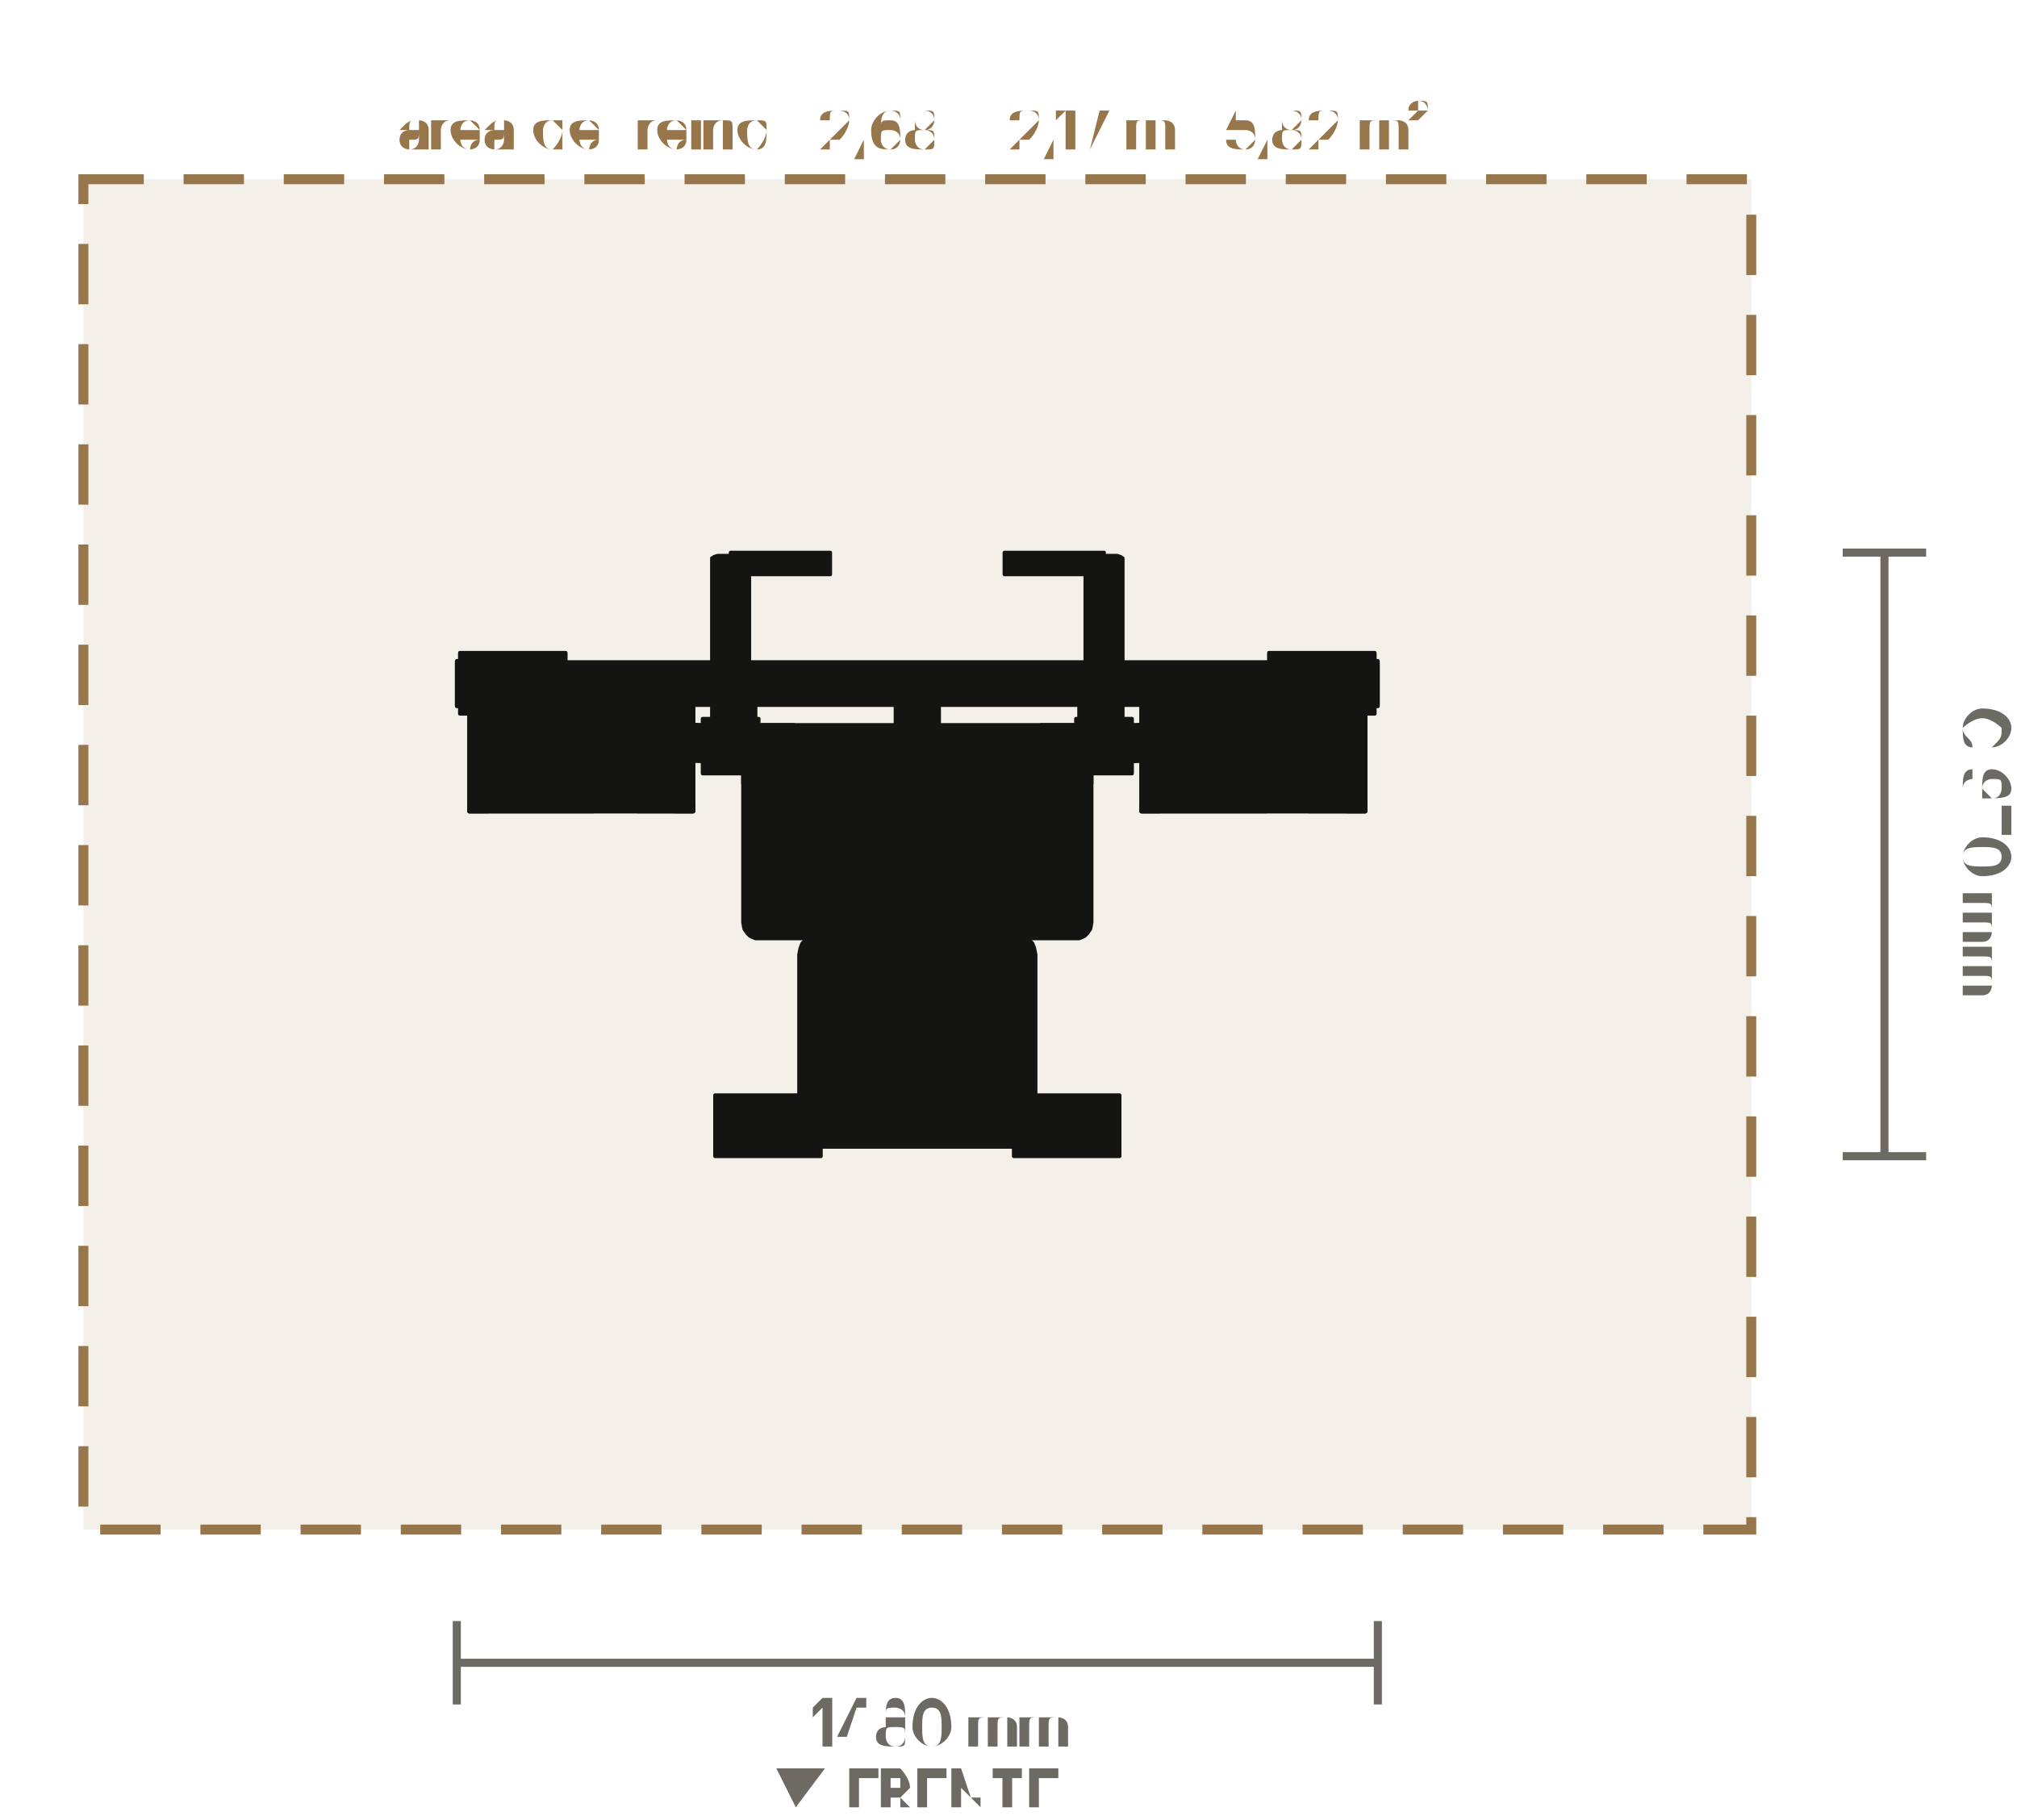
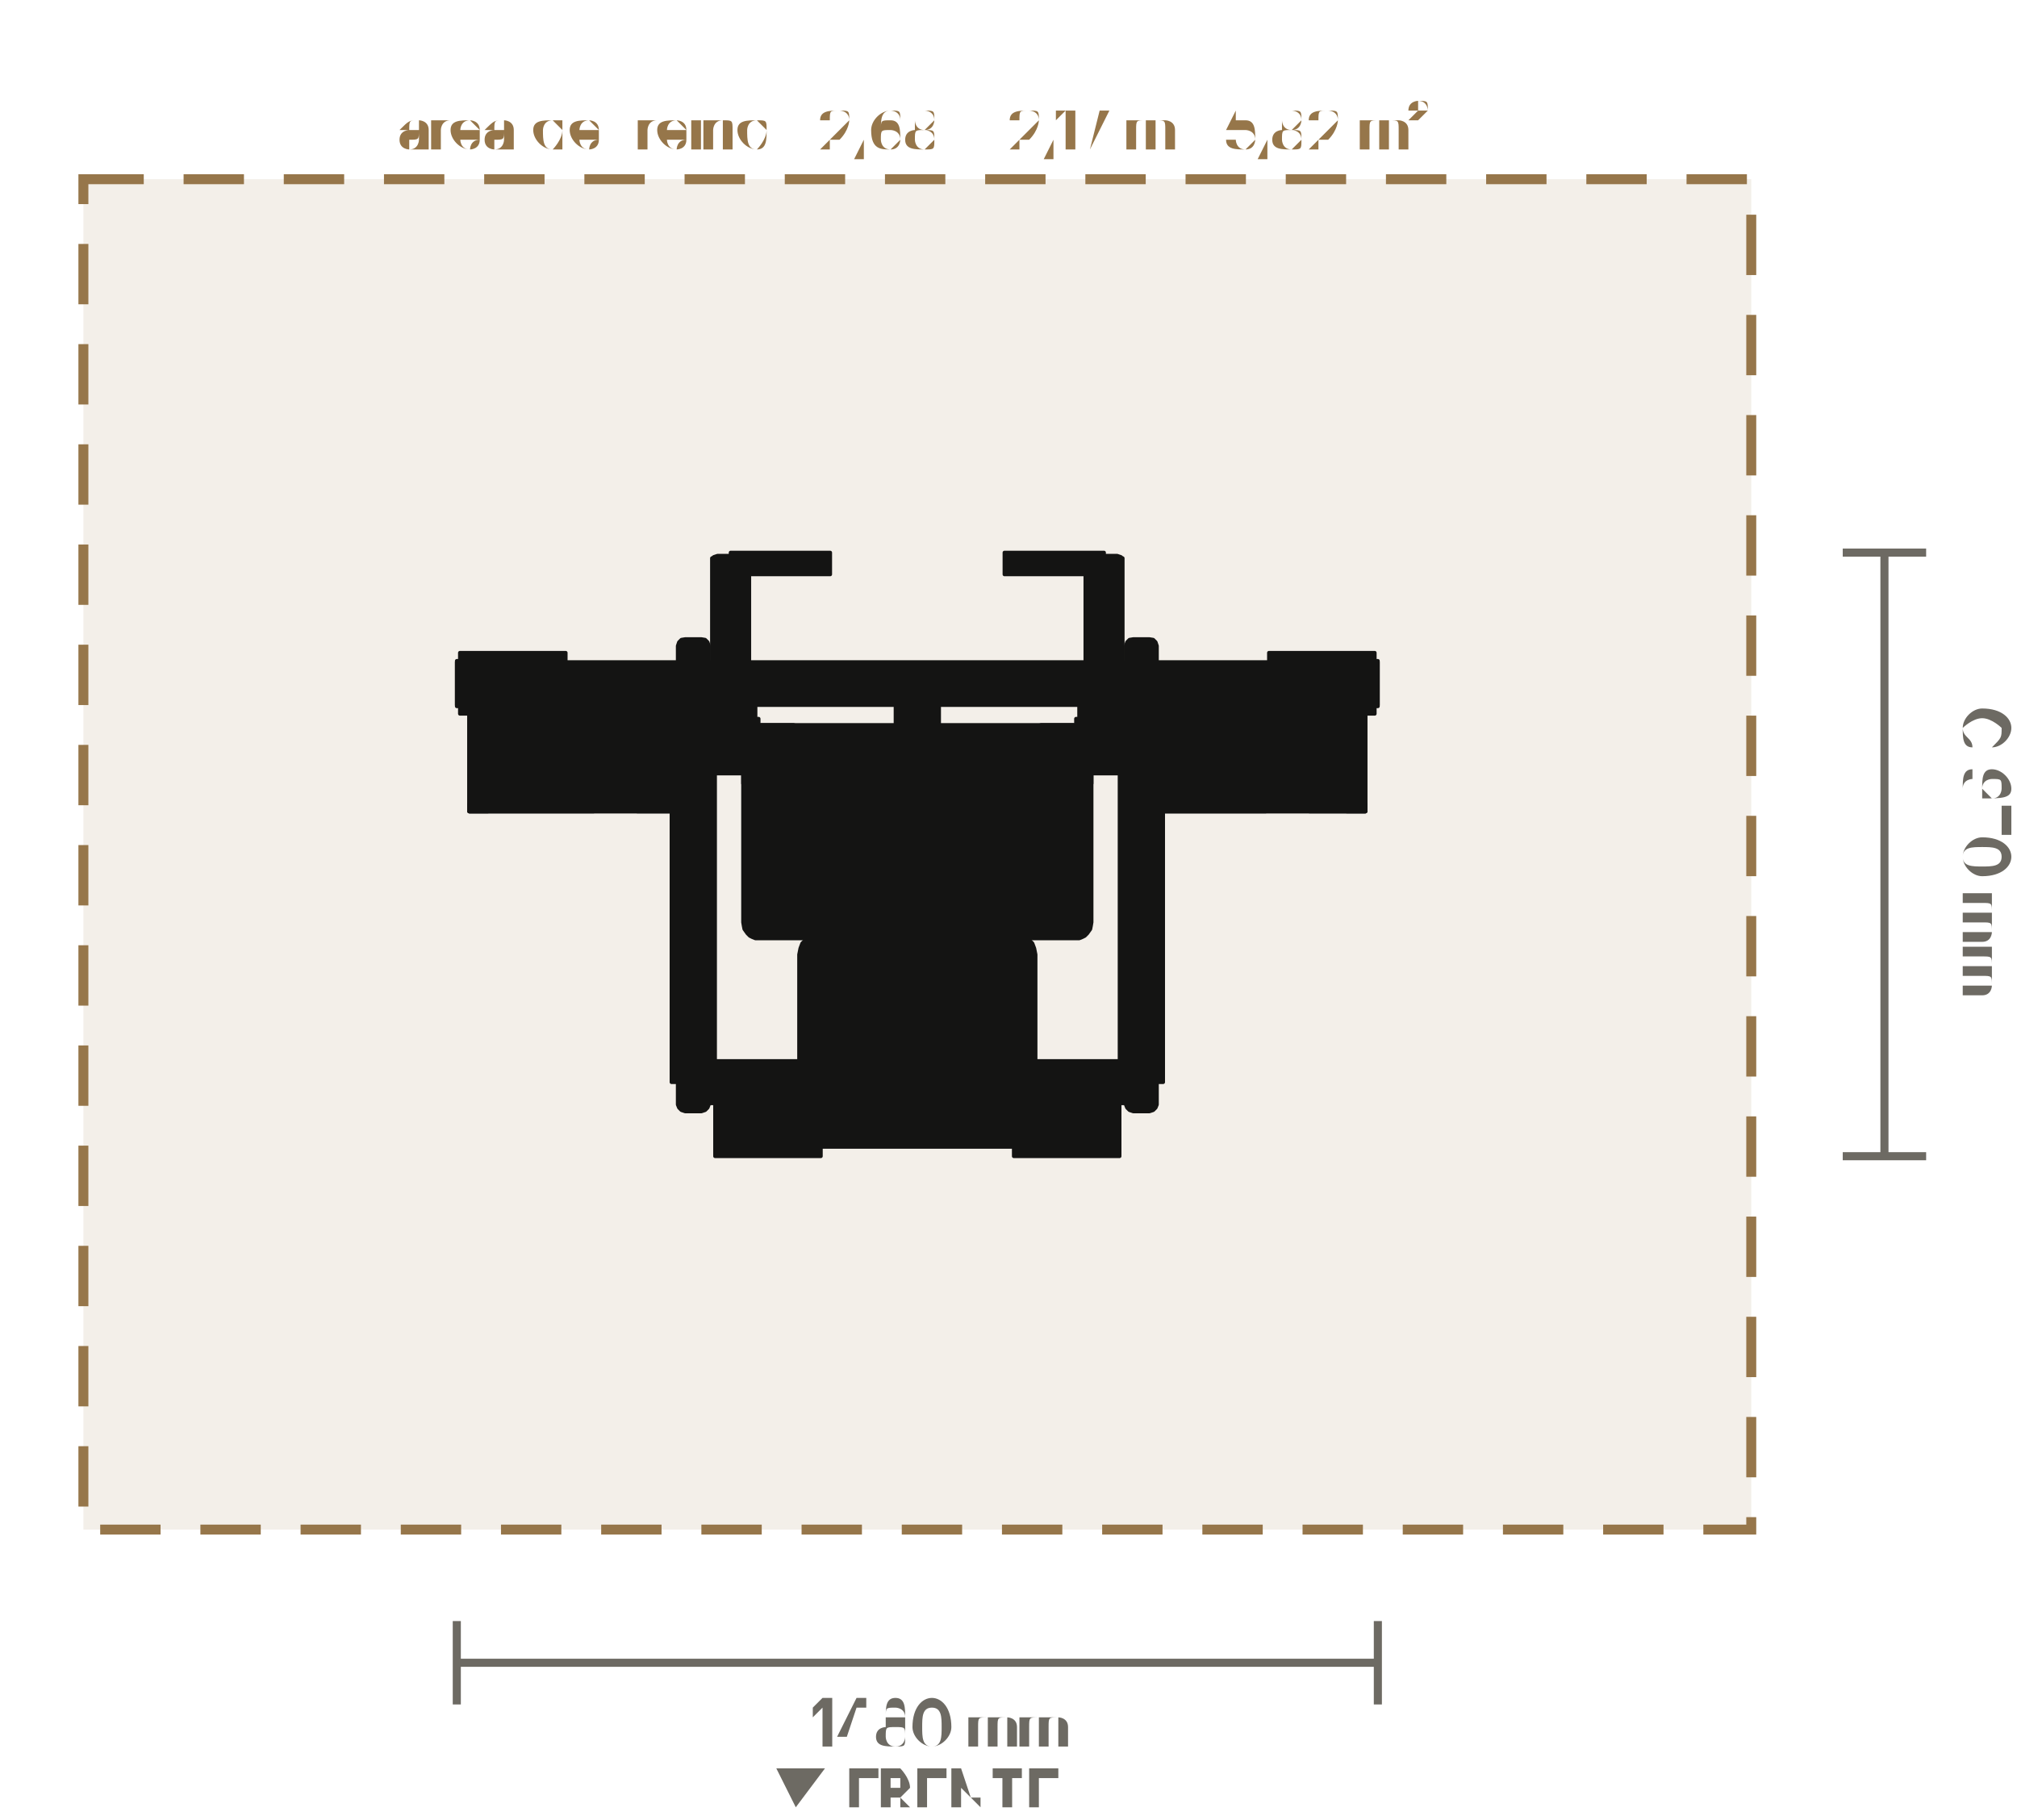
<svg xmlns="http://www.w3.org/2000/svg" viewBox="-1.474 -1.373 3.241 2.924" role="img" aria-label="Planta do Rosca Direta Iso-Lateral (LD-B022): 1480 × 970 mm, com 60 cm de área de treino em volta" data-equipment="LD-B022" data-unit="m">
  <rect class="eq-zone" x="-1.34" y="-1.085" width="2.68" height="2.17" style="fill:#96764a;fill-opacity:.12;stroke:#96764a;stroke-width:0.016;stroke-dasharray:0.097 0.064" />
  <text class="eq-zone-label" x="0" y="-1.133" style="font-family:Barlow,Inter,Arial,sans-serif;font-size:0.092px;fill:#96764a;text-anchor:middle">área de treino · 2,68 × 2,17 m · 5,82 m²</text>
  <g class="eq-parts">
    <polygon class="eq-part" points="-0.74,-0.309 0.74,-0.309 0.74,-0.24 -0.74,-0.24" style="fill:#141413;stroke:#141413;stroke-width:0.006;stroke-linejoin:round" />
    <polygon class="eq-part" points="-0.035,-0.275 0.035,-0.275 0.035,0.436 -0.035,0.436" style="fill:#141413;stroke:#141413;stroke-width:0.006;stroke-linejoin:round" />
    <polygon class="eq-part" points="-0.3,0.402 0.3,0.402 0.3,0.47 -0.3,0.47" style="fill:#141413;stroke:#141413;stroke-width:0.006;stroke-linejoin:round" />
    <polygon class="eq-part" points="-0.735,-0.324 -0.565,-0.324 -0.565,-0.226 -0.735,-0.226" style="fill:#141413;stroke:#141413;stroke-width:0.006;stroke-linejoin:round" />
    <polygon class="eq-part" points="-0.716,-0.275 -0.716,-0.277 -0.715,-0.28 -0.713,-0.282 -0.711,-0.284 -0.708,-0.285 -0.705,-0.285 -0.702,-0.285 -0.7,-0.284 -0.697,-0.282 -0.696,-0.28 -0.694,-0.277 -0.694,-0.275 -0.694,-0.272 -0.696,-0.269 -0.697,-0.267 -0.7,-0.265 -0.702,-0.264 -0.705,-0.264 -0.708,-0.264 -0.711,-0.265 -0.713,-0.267 -0.715,-0.269 -0.716,-0.272" style="fill:#141413;stroke:#141413;stroke-width:0.006;stroke-linejoin:round" />
    <polygon class="eq-part" points="-0.606,-0.275 -0.606,-0.277 -0.605,-0.28 -0.603,-0.282 -0.601,-0.284 -0.598,-0.285 -0.595,-0.285 -0.592,-0.285 -0.59,-0.284 -0.587,-0.282 -0.586,-0.28 -0.584,-0.277 -0.584,-0.275 -0.584,-0.272 -0.586,-0.269 -0.587,-0.267 -0.59,-0.265 -0.592,-0.264 -0.595,-0.264 -0.598,-0.264 -0.601,-0.265 -0.603,-0.267 -0.605,-0.269 -0.606,-0.272" style="fill:#141413;stroke:#141413;stroke-width:0.006;stroke-linejoin:round" />
    <polygon class="eq-part" points="-0.325,0.387 -0.155,0.387 -0.155,0.485 -0.325,0.485" style="fill:#141413;stroke:#141413;stroke-width:0.006;stroke-linejoin:round" />
    <polygon class="eq-part" points="-0.306,0.436 -0.306,0.433 -0.304,0.431 -0.303,0.428 -0.3,0.427 -0.298,0.426 -0.295,0.425 -0.292,0.426 -0.289,0.427 -0.287,0.428 -0.285,0.431 -0.284,0.433 -0.284,0.436 -0.284,0.439 -0.285,0.442 -0.287,0.444 -0.289,0.445 -0.292,0.447 -0.295,0.447 -0.298,0.447 -0.3,0.445 -0.303,0.444 -0.304,0.442 -0.306,0.439" style="fill:#141413;stroke:#141413;stroke-width:0.006;stroke-linejoin:round" />
    <polygon class="eq-part" points="-0.196,0.436 -0.196,0.433 -0.195,0.431 -0.193,0.428 -0.191,0.427 -0.188,0.426 -0.185,0.425 -0.182,0.426 -0.179,0.427 -0.177,0.428 -0.175,0.431 -0.174,0.433 -0.174,0.436 -0.174,0.439 -0.175,0.442 -0.177,0.444 -0.179,0.445 -0.182,0.447 -0.185,0.447 -0.188,0.447 -0.191,0.445 -0.193,0.444 -0.195,0.442 -0.196,0.439" style="fill:#141413;stroke:#141413;stroke-width:0.006;stroke-linejoin:round" />
    <polygon class="eq-part" points="-0.74,-0.311 -0.728,-0.311 -0.728,-0.238 -0.74,-0.238" style="fill:#141413;stroke:#141413;stroke-width:0.006;stroke-linejoin:round" />
    <polygon class="eq-part" points="-0.3,0.4 -0.288,0.4 -0.288,0.472 -0.3,0.472" style="fill:#141413;stroke:#141413;stroke-width:0.006;stroke-linejoin:round" />
    <polygon class="eq-part" points="0.565,-0.324 0.735,-0.324 0.735,-0.226 0.565,-0.226" style="fill:#141413;stroke:#141413;stroke-width:0.006;stroke-linejoin:round" />
    <polygon class="eq-part" points="0.584,-0.275 0.584,-0.277 0.586,-0.28 0.587,-0.282 0.59,-0.284 0.592,-0.285 0.595,-0.285 0.598,-0.285 0.601,-0.284 0.603,-0.282 0.605,-0.28 0.606,-0.277 0.606,-0.275 0.606,-0.272 0.605,-0.269 0.603,-0.267 0.601,-0.265 0.598,-0.264 0.595,-0.264 0.592,-0.264 0.59,-0.265 0.587,-0.267 0.586,-0.269 0.584,-0.272" style="fill:#141413;stroke:#141413;stroke-width:0.006;stroke-linejoin:round" />
    <polygon class="eq-part" points="0.694,-0.275 0.694,-0.277 0.696,-0.28 0.697,-0.282 0.7,-0.284 0.702,-0.285 0.705,-0.285 0.708,-0.285 0.711,-0.284 0.713,-0.282 0.715,-0.28 0.716,-0.277 0.716,-0.275 0.716,-0.272 0.715,-0.269 0.713,-0.267 0.711,-0.265 0.708,-0.264 0.705,-0.264 0.702,-0.264 0.7,-0.265 0.697,-0.267 0.696,-0.269 0.694,-0.272" style="fill:#141413;stroke:#141413;stroke-width:0.006;stroke-linejoin:round" />
    <polygon class="eq-part" points="0.155,0.387 0.325,0.387 0.325,0.485 0.155,0.485" style="fill:#141413;stroke:#141413;stroke-width:0.006;stroke-linejoin:round" />
    <polygon class="eq-part" points="0.174,0.436 0.174,0.433 0.175,0.431 0.177,0.428 0.179,0.427 0.182,0.426 0.185,0.425 0.188,0.426 0.191,0.427 0.193,0.428 0.195,0.431 0.196,0.433 0.196,0.436 0.196,0.439 0.195,0.442 0.193,0.444 0.191,0.445 0.188,0.447 0.185,0.447 0.182,0.447 0.179,0.445 0.177,0.444 0.175,0.442 0.174,0.439" style="fill:#141413;stroke:#141413;stroke-width:0.006;stroke-linejoin:round" />
    <polygon class="eq-part" points="0.284,0.436 0.284,0.433 0.285,0.431 0.287,0.428 0.289,0.427 0.292,0.426 0.295,0.425 0.298,0.426 0.3,0.427 0.303,0.428 0.304,0.431 0.306,0.433 0.306,0.436 0.306,0.439 0.304,0.442 0.303,0.444 0.3,0.445 0.298,0.447 0.295,0.447 0.292,0.447 0.289,0.445 0.287,0.444 0.285,0.442 0.284,0.439" style="fill:#141413;stroke:#141413;stroke-width:0.006;stroke-linejoin:round" />
    <polygon class="eq-part" points="0.728,-0.311 0.74,-0.311 0.74,-0.238 0.728,-0.238" style="fill:#141413;stroke:#141413;stroke-width:0.006;stroke-linejoin:round" />
    <polygon class="eq-part" points="0.288,0.4 0.3,0.4 0.3,0.472 0.288,0.472" style="fill:#141413;stroke:#141413;stroke-width:0.006;stroke-linejoin:round" />
    <polygon class="eq-part" points="-0.72,-0.304 -0.69,-0.304 -0.69,-0.069 -0.72,-0.069" style="fill:#141413;stroke:#141413;stroke-width:0.006;stroke-linejoin:round" />
    <polygon class="eq-part" points="-0.39,-0.304 -0.36,-0.304 -0.36,-0.069 -0.39,-0.069" style="fill:#141413;stroke:#141413;stroke-width:0.006;stroke-linejoin:round" />
    <polygon class="eq-part" points="-0.72,-0.304 -0.36,-0.304 -0.36,-0.069 -0.72,-0.069" style="fill:#141413;stroke:#141413;stroke-width:0.006;stroke-linejoin:round" />
    <polygon class="eq-part" points="-0.72,-0.304 -0.36,-0.304 -0.36,-0.069 -0.72,-0.069" style="fill:#141413;stroke:#141413;stroke-width:0.006;stroke-linejoin:round" />
    <polygon class="eq-part" points="-0.72,-0.081 -0.52,-0.081 -0.52,-0.069 -0.72,-0.069" style="fill:#141413;stroke:#141413;stroke-width:0.006;stroke-linejoin:round" />
    <polygon class="eq-part" points="-0.45,-0.081 -0.36,-0.081 -0.36,-0.069 -0.45,-0.069" style="fill:#141413;stroke:#141413;stroke-width:0.006;stroke-linejoin:round" />
    <polygon class="eq-part" points="-0.63,-0.187 -0.63,-0.189 -0.629,-0.192 -0.627,-0.194 -0.625,-0.195 -0.623,-0.196 -0.62,-0.196 -0.617,-0.196 -0.615,-0.195 -0.613,-0.194 -0.611,-0.192 -0.61,-0.189 -0.61,-0.187 -0.61,-0.184 -0.611,-0.182 -0.613,-0.18 -0.615,-0.178 -0.617,-0.177 -0.62,-0.177 -0.623,-0.177 -0.625,-0.178 -0.627,-0.18 -0.629,-0.182 -0.63,-0.184" style="fill:#141413;stroke:#141413;stroke-width:0.006;stroke-linejoin:round" />
    <polygon class="eq-part" points="-0.47,-0.187 -0.47,-0.189 -0.469,-0.192 -0.467,-0.194 -0.465,-0.195 -0.463,-0.196 -0.46,-0.196 -0.457,-0.196 -0.455,-0.195 -0.453,-0.194 -0.451,-0.192 -0.45,-0.189 -0.45,-0.187 -0.45,-0.184 -0.451,-0.182 -0.453,-0.18 -0.455,-0.178 -0.457,-0.177 -0.46,-0.177 -0.463,-0.177 -0.465,-0.178 -0.467,-0.18 -0.469,-0.182 -0.47,-0.184" style="fill:#141413;stroke:#141413;stroke-width:0.006;stroke-linejoin:round" />
    <polygon class="eq-part" points="-0.67,-0.265 -0.41,-0.265 -0.41,-0.108 -0.67,-0.108" style="fill:#141413;stroke:#141413;stroke-width:0.006;stroke-linejoin:round" />
    <polygon class="eq-part" points="-0.67,-0.265 -0.41,-0.265 -0.41,-0.108 -0.67,-0.108" style="fill:#141413;stroke:#141413;stroke-width:0.006;stroke-linejoin:round" />
    <polygon class="eq-part" points="-0.544,-0.187 -0.544,-0.188 -0.543,-0.189 -0.543,-0.189 -0.542,-0.19 -0.541,-0.19 -0.54,-0.191 -0.539,-0.19 -0.538,-0.19 -0.537,-0.189 -0.536,-0.189 -0.536,-0.188 -0.536,-0.187 -0.536,-0.186 -0.536,-0.185 -0.537,-0.184 -0.538,-0.183 -0.539,-0.183 -0.54,-0.183 -0.541,-0.183 -0.542,-0.183 -0.543,-0.184 -0.543,-0.185 -0.544,-0.186" style="fill:#141413;stroke:#141413;stroke-width:0.006;stroke-linejoin:round" />
    <polygon class="eq-part" points="-0.66,-0.25 -0.42,-0.25 -0.42,-0.123 -0.66,-0.123" style="fill:#141413;stroke:#141413;stroke-width:0.006;stroke-linejoin:round" />
    <polygon class="eq-part" points="-0.66,-0.25 -0.42,-0.25 -0.42,-0.123 -0.66,-0.123" style="fill:#141413;stroke:#141413;stroke-width:0.006;stroke-linejoin:round" />
    <polygon class="eq-part" points="-0.66,-0.25 -0.42,-0.25 -0.42,-0.123 -0.66,-0.123" style="fill:#141413;stroke:#141413;stroke-width:0.006;stroke-linejoin:round" />
    <polygon class="eq-part" points="-0.66,-0.25 -0.42,-0.25 -0.42,-0.123 -0.66,-0.123" style="fill:#141413;stroke:#141413;stroke-width:0.006;stroke-linejoin:round" />
    <polygon class="eq-part" points="-0.66,-0.25 -0.42,-0.25 -0.42,-0.123 -0.66,-0.123" style="fill:#141413;stroke:#141413;stroke-width:0.006;stroke-linejoin:round" />
    <polygon class="eq-part" points="-0.66,-0.25 -0.42,-0.25 -0.42,-0.123 -0.66,-0.123" style="fill:#141413;stroke:#141413;stroke-width:0.006;stroke-linejoin:round" />
    <polygon class="eq-part" points="-0.66,-0.25 -0.42,-0.25 -0.42,-0.123 -0.66,-0.123" style="fill:#141413;stroke:#141413;stroke-width:0.006;stroke-linejoin:round" />
    <polygon class="eq-part" points="-0.546,-0.187 -0.546,-0.188 -0.545,-0.19 -0.544,-0.191 -0.543,-0.192 -0.542,-0.192 -0.54,-0.193 -0.538,-0.192 -0.537,-0.192 -0.536,-0.191 -0.535,-0.19 -0.534,-0.188 -0.534,-0.187 -0.534,-0.185 -0.535,-0.184 -0.536,-0.182 -0.537,-0.182 -0.538,-0.181 -0.54,-0.181 -0.542,-0.181 -0.543,-0.182 -0.544,-0.182 -0.545,-0.184 -0.546,-0.185" style="fill:#141413;stroke:#141413;stroke-width:0.006;stroke-linejoin:round" />
    <polygon class="eq-part" points="-0.546,-0.143 -0.534,-0.143 -0.534,-0.074 -0.546,-0.074" style="fill:#141413;stroke:#141413;stroke-width:0.006;stroke-linejoin:round" />
    <polygon class="eq-part" points="-0.69,-0.304 -0.39,-0.304 -0.39,-0.292 -0.69,-0.292" style="fill:#141413;stroke:#141413;stroke-width:0.006;stroke-linejoin:round" />
    <polygon class="eq-part" points="0.36,-0.304 0.39,-0.304 0.39,-0.069 0.36,-0.069" style="fill:#141413;stroke:#141413;stroke-width:0.006;stroke-linejoin:round" />
    <polygon class="eq-part" points="0.69,-0.304 0.72,-0.304 0.72,-0.069 0.69,-0.069" style="fill:#141413;stroke:#141413;stroke-width:0.006;stroke-linejoin:round" />
    <polygon class="eq-part" points="0.36,-0.304 0.72,-0.304 0.72,-0.069 0.36,-0.069" style="fill:#141413;stroke:#141413;stroke-width:0.006;stroke-linejoin:round" />
    <polygon class="eq-part" points="0.36,-0.304 0.72,-0.304 0.72,-0.069 0.36,-0.069" style="fill:#141413;stroke:#141413;stroke-width:0.006;stroke-linejoin:round" />
    <polygon class="eq-part" points="0.36,-0.081 0.56,-0.081 0.56,-0.069 0.36,-0.069" style="fill:#141413;stroke:#141413;stroke-width:0.006;stroke-linejoin:round" />
    <polygon class="eq-part" points="0.63,-0.081 0.72,-0.081 0.72,-0.069 0.63,-0.069" style="fill:#141413;stroke:#141413;stroke-width:0.006;stroke-linejoin:round" />
    <polygon class="eq-part" points="0.45,-0.187 0.45,-0.189 0.451,-0.192 0.453,-0.194 0.455,-0.195 0.457,-0.196 0.46,-0.196 0.463,-0.196 0.465,-0.195 0.467,-0.194 0.469,-0.192 0.47,-0.189 0.47,-0.187 0.47,-0.184 0.469,-0.182 0.467,-0.18 0.465,-0.178 0.463,-0.177 0.46,-0.177 0.457,-0.177 0.455,-0.178 0.453,-0.18 0.451,-0.182 0.45,-0.184" style="fill:#141413;stroke:#141413;stroke-width:0.006;stroke-linejoin:round" />
    <polygon class="eq-part" points="0.61,-0.187 0.61,-0.189 0.611,-0.192 0.613,-0.194 0.615,-0.195 0.617,-0.196 0.62,-0.196 0.623,-0.196 0.625,-0.195 0.627,-0.194 0.629,-0.192 0.63,-0.189 0.63,-0.187 0.63,-0.184 0.629,-0.182 0.627,-0.18 0.625,-0.178 0.623,-0.177 0.62,-0.177 0.617,-0.177 0.615,-0.178 0.613,-0.18 0.611,-0.182 0.61,-0.184" style="fill:#141413;stroke:#141413;stroke-width:0.006;stroke-linejoin:round" />
    <polygon class="eq-part" points="0.41,-0.265 0.67,-0.265 0.67,-0.108 0.41,-0.108" style="fill:#141413;stroke:#141413;stroke-width:0.006;stroke-linejoin:round" />
    <polygon class="eq-part" points="0.41,-0.265 0.67,-0.265 0.67,-0.108 0.41,-0.108" style="fill:#141413;stroke:#141413;stroke-width:0.006;stroke-linejoin:round" />
    <polygon class="eq-part" points="0.536,-0.187 0.536,-0.188 0.536,-0.189 0.537,-0.189 0.538,-0.19 0.539,-0.19 0.54,-0.191 0.541,-0.19 0.542,-0.19 0.543,-0.189 0.543,-0.189 0.544,-0.188 0.544,-0.187 0.544,-0.186 0.543,-0.185 0.543,-0.184 0.542,-0.183 0.541,-0.183 0.54,-0.183 0.539,-0.183 0.538,-0.183 0.537,-0.184 0.536,-0.185 0.536,-0.186" style="fill:#141413;stroke:#141413;stroke-width:0.006;stroke-linejoin:round" />
    <polygon class="eq-part" points="0.42,-0.25 0.66,-0.25 0.66,-0.123 0.42,-0.123" style="fill:#141413;stroke:#141413;stroke-width:0.006;stroke-linejoin:round" />
    <polygon class="eq-part" points="0.42,-0.25 0.66,-0.25 0.66,-0.123 0.42,-0.123" style="fill:#141413;stroke:#141413;stroke-width:0.006;stroke-linejoin:round" />
    <polygon class="eq-part" points="0.42,-0.25 0.66,-0.25 0.66,-0.123 0.42,-0.123" style="fill:#141413;stroke:#141413;stroke-width:0.006;stroke-linejoin:round" />
    <polygon class="eq-part" points="0.42,-0.25 0.66,-0.25 0.66,-0.123 0.42,-0.123" style="fill:#141413;stroke:#141413;stroke-width:0.006;stroke-linejoin:round" />
    <polygon class="eq-part" points="0.42,-0.25 0.66,-0.25 0.66,-0.123 0.42,-0.123" style="fill:#141413;stroke:#141413;stroke-width:0.006;stroke-linejoin:round" />
    <polygon class="eq-part" points="0.42,-0.25 0.66,-0.25 0.66,-0.123 0.42,-0.123" style="fill:#141413;stroke:#141413;stroke-width:0.006;stroke-linejoin:round" />
    <polygon class="eq-part" points="0.42,-0.25 0.66,-0.25 0.66,-0.123 0.42,-0.123" style="fill:#141413;stroke:#141413;stroke-width:0.006;stroke-linejoin:round" />
    <polygon class="eq-part" points="0.534,-0.187 0.534,-0.188 0.535,-0.19 0.536,-0.191 0.537,-0.192 0.538,-0.192 0.54,-0.193 0.542,-0.192 0.543,-0.192 0.544,-0.191 0.545,-0.19 0.546,-0.188 0.546,-0.187 0.546,-0.185 0.545,-0.184 0.544,-0.182 0.543,-0.182 0.542,-0.181 0.54,-0.181 0.538,-0.181 0.537,-0.182 0.536,-0.182 0.535,-0.184 0.534,-0.185" style="fill:#141413;stroke:#141413;stroke-width:0.006;stroke-linejoin:round" />
    <polygon class="eq-part" points="0.534,-0.143 0.546,-0.143 0.546,-0.074 0.534,-0.074" style="fill:#141413;stroke:#141413;stroke-width:0.006;stroke-linejoin:round" />
    <polygon class="eq-part" points="0.39,-0.304 0.69,-0.304 0.69,-0.292 0.39,-0.292" style="fill:#141413;stroke:#141413;stroke-width:0.006;stroke-linejoin:round" />
    <polygon class="eq-part" points="-0.035,0.263 -0.035,0.26 -0.033,0.257 -0.032,0.255 -0.029,0.253 -0.026,0.252 -0.023,0.251 0.023,0.251 0.026,0.252 0.029,0.253 0.032,0.255 0.033,0.257 0.035,0.26 0.035,0.263 0.035,0.308 0.035,0.311 0.033,0.314 0.032,0.316 0.029,0.318 0.026,0.319 0.023,0.32 -0.023,0.32 -0.026,0.319 -0.029,0.318 -0.032,0.316 -0.033,0.314 -0.035,0.311 -0.035,0.308" style="fill:#141413;stroke:#141413;stroke-width:0.006;stroke-linejoin:round" />
    <polygon class="eq-part" points="-0.047,0.307 -0.047,0.264 -0.035,0.264 -0.035,0.307" style="fill:#141413;stroke:#141413;stroke-width:0.006;stroke-linejoin:round" />
    <polygon class="eq-part" points="-0.117,0.285 -0.117,0.284 -0.117,0.282 -0.117,0.281 -0.116,0.28 -0.116,0.279 -0.115,0.279 -0.035,0.279 -0.034,0.279 -0.034,0.28 -0.033,0.281 -0.033,0.282 -0.033,0.284 -0.033,0.285 -0.033,0.287 -0.033,0.289 -0.033,0.29 -0.034,0.291 -0.034,0.292 -0.035,0.292 -0.115,0.292 -0.116,0.292 -0.116,0.291 -0.117,0.29 -0.117,0.289 -0.117,0.287" style="fill:#141413;stroke:#141413;stroke-width:0.006;stroke-linejoin:round" />
    <polygon class="eq-part" points="-0.19,0.41 -0.19,0.161 -0.188,0.151 -0.185,0.143 -0.18,0.138 -0.176,0.134 -0.168,0.131 -0.158,0.129 0.158,0.129 0.168,0.131 0.176,0.134 0.18,0.138 0.185,0.143 0.188,0.151 0.19,0.161 0.19,0.41 0.188,0.42 0.185,0.428 0.18,0.433 0.176,0.437 0.168,0.44 0.158,0.442 -0.158,0.442 -0.168,0.44 -0.176,0.437 -0.18,0.433 -0.185,0.428 -0.188,0.42" style="fill:#141413;stroke:#141413;stroke-width:0.006;stroke-linejoin:round" />
    <polygon class="eq-part" points="-0.035,-0.099 -0.035,-0.102 -0.033,-0.105 -0.032,-0.107 -0.029,-0.109 -0.026,-0.11 -0.023,-0.111 0.023,-0.111 0.026,-0.11 0.029,-0.109 0.032,-0.107 0.033,-0.105 0.035,-0.102 0.035,-0.099 0.035,-0.034 0.035,-0.031 0.033,-0.028 0.032,-0.026 0.029,-0.024 0.026,-0.023 0.023,-0.022 -0.023,-0.022 -0.026,-0.023 -0.029,-0.024 -0.032,-0.026 -0.033,-0.028 -0.035,-0.031 -0.035,-0.034" style="fill:#141413;stroke:#141413;stroke-width:0.006;stroke-linejoin:round" />
    <polygon class="eq-part" points="-0.28,-0.164 -0.279,-0.17 -0.278,-0.175 -0.273,-0.182 -0.269,-0.185 -0.265,-0.188 -0.26,-0.19 -0.253,-0.19 0.253,-0.19 0.26,-0.19 0.265,-0.188 0.269,-0.185 0.273,-0.182 0.278,-0.175 0.279,-0.17 0.28,-0.164 0.28,0.109 0.279,0.115 0.278,0.12 0.273,0.127 0.269,0.131 0.265,0.133 0.26,0.135 0.253,0.135 -0.253,0.135 -0.26,0.135 -0.265,0.133 -0.269,0.131 -0.273,0.127 -0.278,0.12 -0.279,0.115 -0.28,0.109" style="fill:#141413;stroke:#141413;stroke-width:0.006;stroke-linejoin:round" />
    <polygon class="eq-part" points="-0.345,-0.218 -0.255,-0.218 -0.255,-0.13 -0.345,-0.13" style="fill:#141413;stroke:#141413;stroke-width:0.006;stroke-linejoin:round" />
    <polygon class="eq-part" points="-0.33,-0.475 -0.33,-0.476 -0.328,-0.477 -0.327,-0.478 -0.324,-0.479 -0.321,-0.48 -0.318,-0.48 -0.282,-0.48 -0.279,-0.48 -0.276,-0.479 -0.274,-0.478 -0.272,-0.477 -0.27,-0.476 -0.27,-0.475 -0.27,-0.167 -0.27,-0.165 -0.272,-0.164 -0.274,-0.163 -0.276,-0.162 -0.279,-0.162 -0.282,-0.162 -0.318,-0.162 -0.321,-0.162 -0.324,-0.162 -0.327,-0.163 -0.328,-0.164 -0.33,-0.165 -0.33,-0.167" style="fill:#141413;stroke:#141413;stroke-width:0.006;stroke-linejoin:round" />
    <polygon class="eq-part" points="-0.3,-0.485 -0.14,-0.485 -0.14,-0.45 -0.3,-0.45" style="fill:#141413;stroke:#141413;stroke-width:0.006;stroke-linejoin:round" />
    <polygon class="eq-part" points="0.255,-0.218 0.345,-0.218 0.345,-0.13 0.255,-0.13" style="fill:#141413;stroke:#141413;stroke-width:0.006;stroke-linejoin:round" />
    <polygon class="eq-part" points="0.27,-0.475 0.27,-0.476 0.272,-0.477 0.274,-0.478 0.276,-0.479 0.279,-0.48 0.282,-0.48 0.318,-0.48 0.321,-0.48 0.324,-0.479 0.327,-0.478 0.328,-0.477 0.33,-0.476 0.33,-0.475 0.33,-0.167 0.33,-0.165 0.328,-0.164 0.327,-0.163 0.324,-0.162 0.321,-0.162 0.318,-0.162 0.282,-0.162 0.279,-0.162 0.276,-0.162 0.274,-0.163 0.272,-0.164 0.27,-0.165 0.27,-0.167" style="fill:#141413;stroke:#141413;stroke-width:0.006;stroke-linejoin:round" />
    <polygon class="eq-part" points="0.14,-0.485 0.3,-0.485 0.3,-0.45 0.14,-0.45" style="fill:#141413;stroke:#141413;stroke-width:0.006;stroke-linejoin:round" />
    <polygon class="eq-part" points="-0.26,-0.197 -0.26,-0.2 -0.258,-0.202 -0.257,-0.205 -0.254,-0.207 -0.251,-0.208 -0.248,-0.208 -0.202,-0.208 -0.199,-0.208 -0.196,-0.207 -0.194,-0.205 -0.192,-0.202 -0.19,-0.2 -0.19,-0.197 -0.19,-0.152 -0.19,-0.149 -0.192,-0.146 -0.194,-0.143 -0.196,-0.141 -0.199,-0.14 -0.202,-0.14 -0.248,-0.14 -0.251,-0.14 -0.254,-0.141 -0.257,-0.143 -0.258,-0.146 -0.26,-0.149 -0.26,-0.152" style="fill:#141413;stroke:#141413;stroke-width:0.006;stroke-linejoin:round" />
    <polygon class="eq-part" points="0.19,-0.197 0.19,-0.2 0.192,-0.202 0.194,-0.205 0.196,-0.207 0.199,-0.208 0.202,-0.208 0.248,-0.208 0.251,-0.208 0.254,-0.207 0.257,-0.205 0.258,-0.202 0.26,-0.2 0.26,-0.197 0.26,-0.152 0.26,-0.149 0.258,-0.146 0.257,-0.143 0.254,-0.141 0.251,-0.14 0.248,-0.14 0.202,-0.14 0.199,-0.14 0.196,-0.141 0.194,-0.143 0.192,-0.146 0.19,-0.149 0.19,-0.152" style="fill:#141413;stroke:#141413;stroke-width:0.006;stroke-linejoin:round" />
    <polygon class="eq-part" points="-0.27,-0.196 -0.225,-0.196 -0.225,-0.152 -0.27,-0.152" style="fill:#141413;stroke:#141413;stroke-width:0.006;stroke-linejoin:round" />
    <polygon class="eq-part" points="0.225,-0.196 0.27,-0.196 0.27,-0.152 0.225,-0.152" style="fill:#141413;stroke:#141413;stroke-width:0.006;stroke-linejoin:round" />
    <polygon class="eq-part" points="-0.3,-0.208 0.3,-0.208 0.3,-0.14 -0.3,-0.14" style="fill:#141413;stroke:#141413;stroke-width:0.006;stroke-linejoin:round" />
    <polygon class="eq-part" points="-0.272,-0.252 -0.26,-0.252 -0.26,-0.096 -0.272,-0.096" style="fill:#141413;stroke:#141413;stroke-width:0.006;stroke-linejoin:round" />
    <polygon class="eq-part" points="-0.28,-0.136 -0.272,-0.136 -0.272,-0.114 -0.28,-0.114" style="fill:#141413;stroke:#141413;stroke-width:0.006;stroke-linejoin:round" />
    <polygon class="eq-part" points="-0.28,-0.234 -0.272,-0.234 -0.272,-0.212 -0.28,-0.212" style="fill:#141413;stroke:#141413;stroke-width:0.006;stroke-linejoin:round" />
    <polygon class="eq-part" points="0.26,-0.252 0.272,-0.252 0.272,-0.096 0.26,-0.096" style="fill:#141413;stroke:#141413;stroke-width:0.006;stroke-linejoin:round" />
    <polygon class="eq-part" points="0.272,-0.136 0.28,-0.136 0.28,-0.114 0.272,-0.114" style="fill:#141413;stroke:#141413;stroke-width:0.006;stroke-linejoin:round" />
    <polygon class="eq-part" points="0.272,-0.234 0.28,-0.234 0.28,-0.212 0.272,-0.212" style="fill:#141413;stroke:#141413;stroke-width:0.006;stroke-linejoin:round" />
    <polygon class="eq-part" points="-0.541,-0.157 -0.539,-0.216 -0.224,-0.203 -0.226,-0.145" style="fill:#141413;stroke:#141413;stroke-width:0.006;stroke-linejoin:round" />
    <polygon class="eq-part" points="0.224,-0.203 0.539,-0.216 0.541,-0.157 0.226,-0.145" style="fill:#141413;stroke:#141413;stroke-width:0.006;stroke-linejoin:round" />
+     <polygon class="eq-part" points="-0.385,-0.335 -0.383,-0.341 -0.379,-0.345 -0.373,-0.346 -0.347,-0.346 -0.341,-0.345 -0.337,-0.341 -0.335,-0.335 -0.335,-0.027 -0.337,-0.021 -0.341,-0.017 -0.347,-0.015 -0.373,-0.015 -0.379,-0.017 -0.383,-0.021 -0.385,-0.027" style="fill:#141413;stroke:#141413;stroke-width:0.006;stroke-linejoin:round" />
+     <polygon class="eq-part" points="-0.385,0.094 -0.383,0.088 -0.379,0.084 -0.373,0.082 -0.347,0.082 -0.341,0.084 -0.337,0.088 -0.335,0.094 -0.335,0.402 -0.337,0.407 -0.341,0.411 -0.347,0.413 -0.373,0.413 -0.379,0.411 -0.383,0.407 -0.385,0.402" style="fill:#141413;stroke:#141413;stroke-width:0.006;stroke-linejoin:round" />
+     <polygon class="eq-part" points="-0.385,-0.064 -0.335,-0.064 -0.335,0.131 -0.385,0.131" style="fill:#141413;stroke:#141413;stroke-width:0.006;stroke-linejoin:round" />
+     <polygon class="eq-part" points="-0.385,-0.113 -0.335,-0.113 -0.335,0.18 -0.385,0.18" style="fill:#141413;stroke:#141413;stroke-width:0.006;stroke-linejoin:round" />
+     <polygon class="eq-part" points="-0.395,0.366 -0.395,-0.299 -0.325,-0.299 -0.325,0.366" style="fill:#141413;stroke:#141413;stroke-width:0.006;stroke-linejoin:round" />
+     <polygon class="eq-part" points="0.335,-0.335 0.337,-0.341 0.341,-0.345 0.347,-0.346 0.373,-0.346 0.379,-0.345 0.383,-0.341 0.385,-0.335 0.385,-0.027 0.383,-0.021 0.379,-0.017 0.373,-0.015 0.347,-0.015 0.341,-0.017 0.337,-0.021 0.335,-0.027" style="fill:#141413;stroke:#141413;stroke-width:0.006;stroke-linejoin:round" />
+     <polygon class="eq-part" points="0.335,0.094 0.337,0.088 0.341,0.084 0.347,0.082 0.373,0.082 0.379,0.084 0.383,0.088 0.385,0.094 0.385,0.402 0.383,0.407 0.379,0.411 0.373,0.413 0.347,0.413 0.341,0.411 0.337,0.407 0.335,0.402" style="fill:#141413;stroke:#141413;stroke-width:0.006;stroke-linejoin:round" />
+     <polygon class="eq-part" points="0.335,-0.064 0.385,-0.064 0.385,0.131 0.335,0.131" style="fill:#141413;stroke:#141413;stroke-width:0.006;stroke-linejoin:round" />
+     <polygon class="eq-part" points="0.335,-0.113 0.385,-0.113 0.385,0.18 0.335,0.18" style="fill:#141413;stroke:#141413;stroke-width:0.006;stroke-linejoin:round" />
+     <polygon class="eq-part" points="0.325,0.366 0.325,-0.299 0.395,-0.299 0.395,0.366" style="fill:#141413;stroke:#141413;stroke-width:0.006;stroke-linejoin:round" />
+     <polygon class="eq-part" points="-0.36,0.332 0.36,0.332 0.36,0.4 -0.36,0.4" style="fill:#141413;stroke:#141413;stroke-width:0.006;stroke-linejoin:round" />
  </g>
  <line class="eq-dim" x1="-0.74" y1="1.299" x2="0.74" y2="1.299" style="stroke:#6d6a63;stroke-width:0.013" />
  <line class="eq-dim" x1="-0.74" y1="1.232" x2="-0.74" y2="1.366" style="stroke:#6d6a63;stroke-width:0.013" />
  <line class="eq-dim" x1="0.74" y1="1.232" x2="0.74" y2="1.366" style="stroke:#6d6a63;stroke-width:0.013" />
  <text class="eq-text" x="0" y="1.435" style="font-family:Barlow,Inter,Arial,sans-serif;font-size:0.097px;fill:#6d6a63;text-anchor:middle">L 1480 mm</text>
  <line class="eq-dim" x1="1.554" y1="-0.485" x2="1.554" y2="0.485" style="stroke:#6d6a63;stroke-width:0.013" />
  <line class="eq-dim" x1="1.487" y1="-0.485" x2="1.621" y2="-0.485" style="stroke:#6d6a63;stroke-width:0.013" />
  <line class="eq-dim" x1="1.487" y1="0.485" x2="1.621" y2="0.485" style="stroke:#6d6a63;stroke-width:0.013" />
  <text class="eq-text" x="1.68" y="0" transform="rotate(90 1.6798 0)" style="font-family:Barlow,Inter,Arial,sans-serif;font-size:0.097px;fill:#6d6a63;text-anchor:middle">C 970 mm</text>
  <text class="eq-text" x="0" y="1.531" style="font-family:Barlow,Inter,Arial,sans-serif;font-size:0.097px;fill:#6d6a63;text-anchor:middle;font-size:0.077px;letter-spacing:.1em">▼ FRENTE</text>
</svg>
